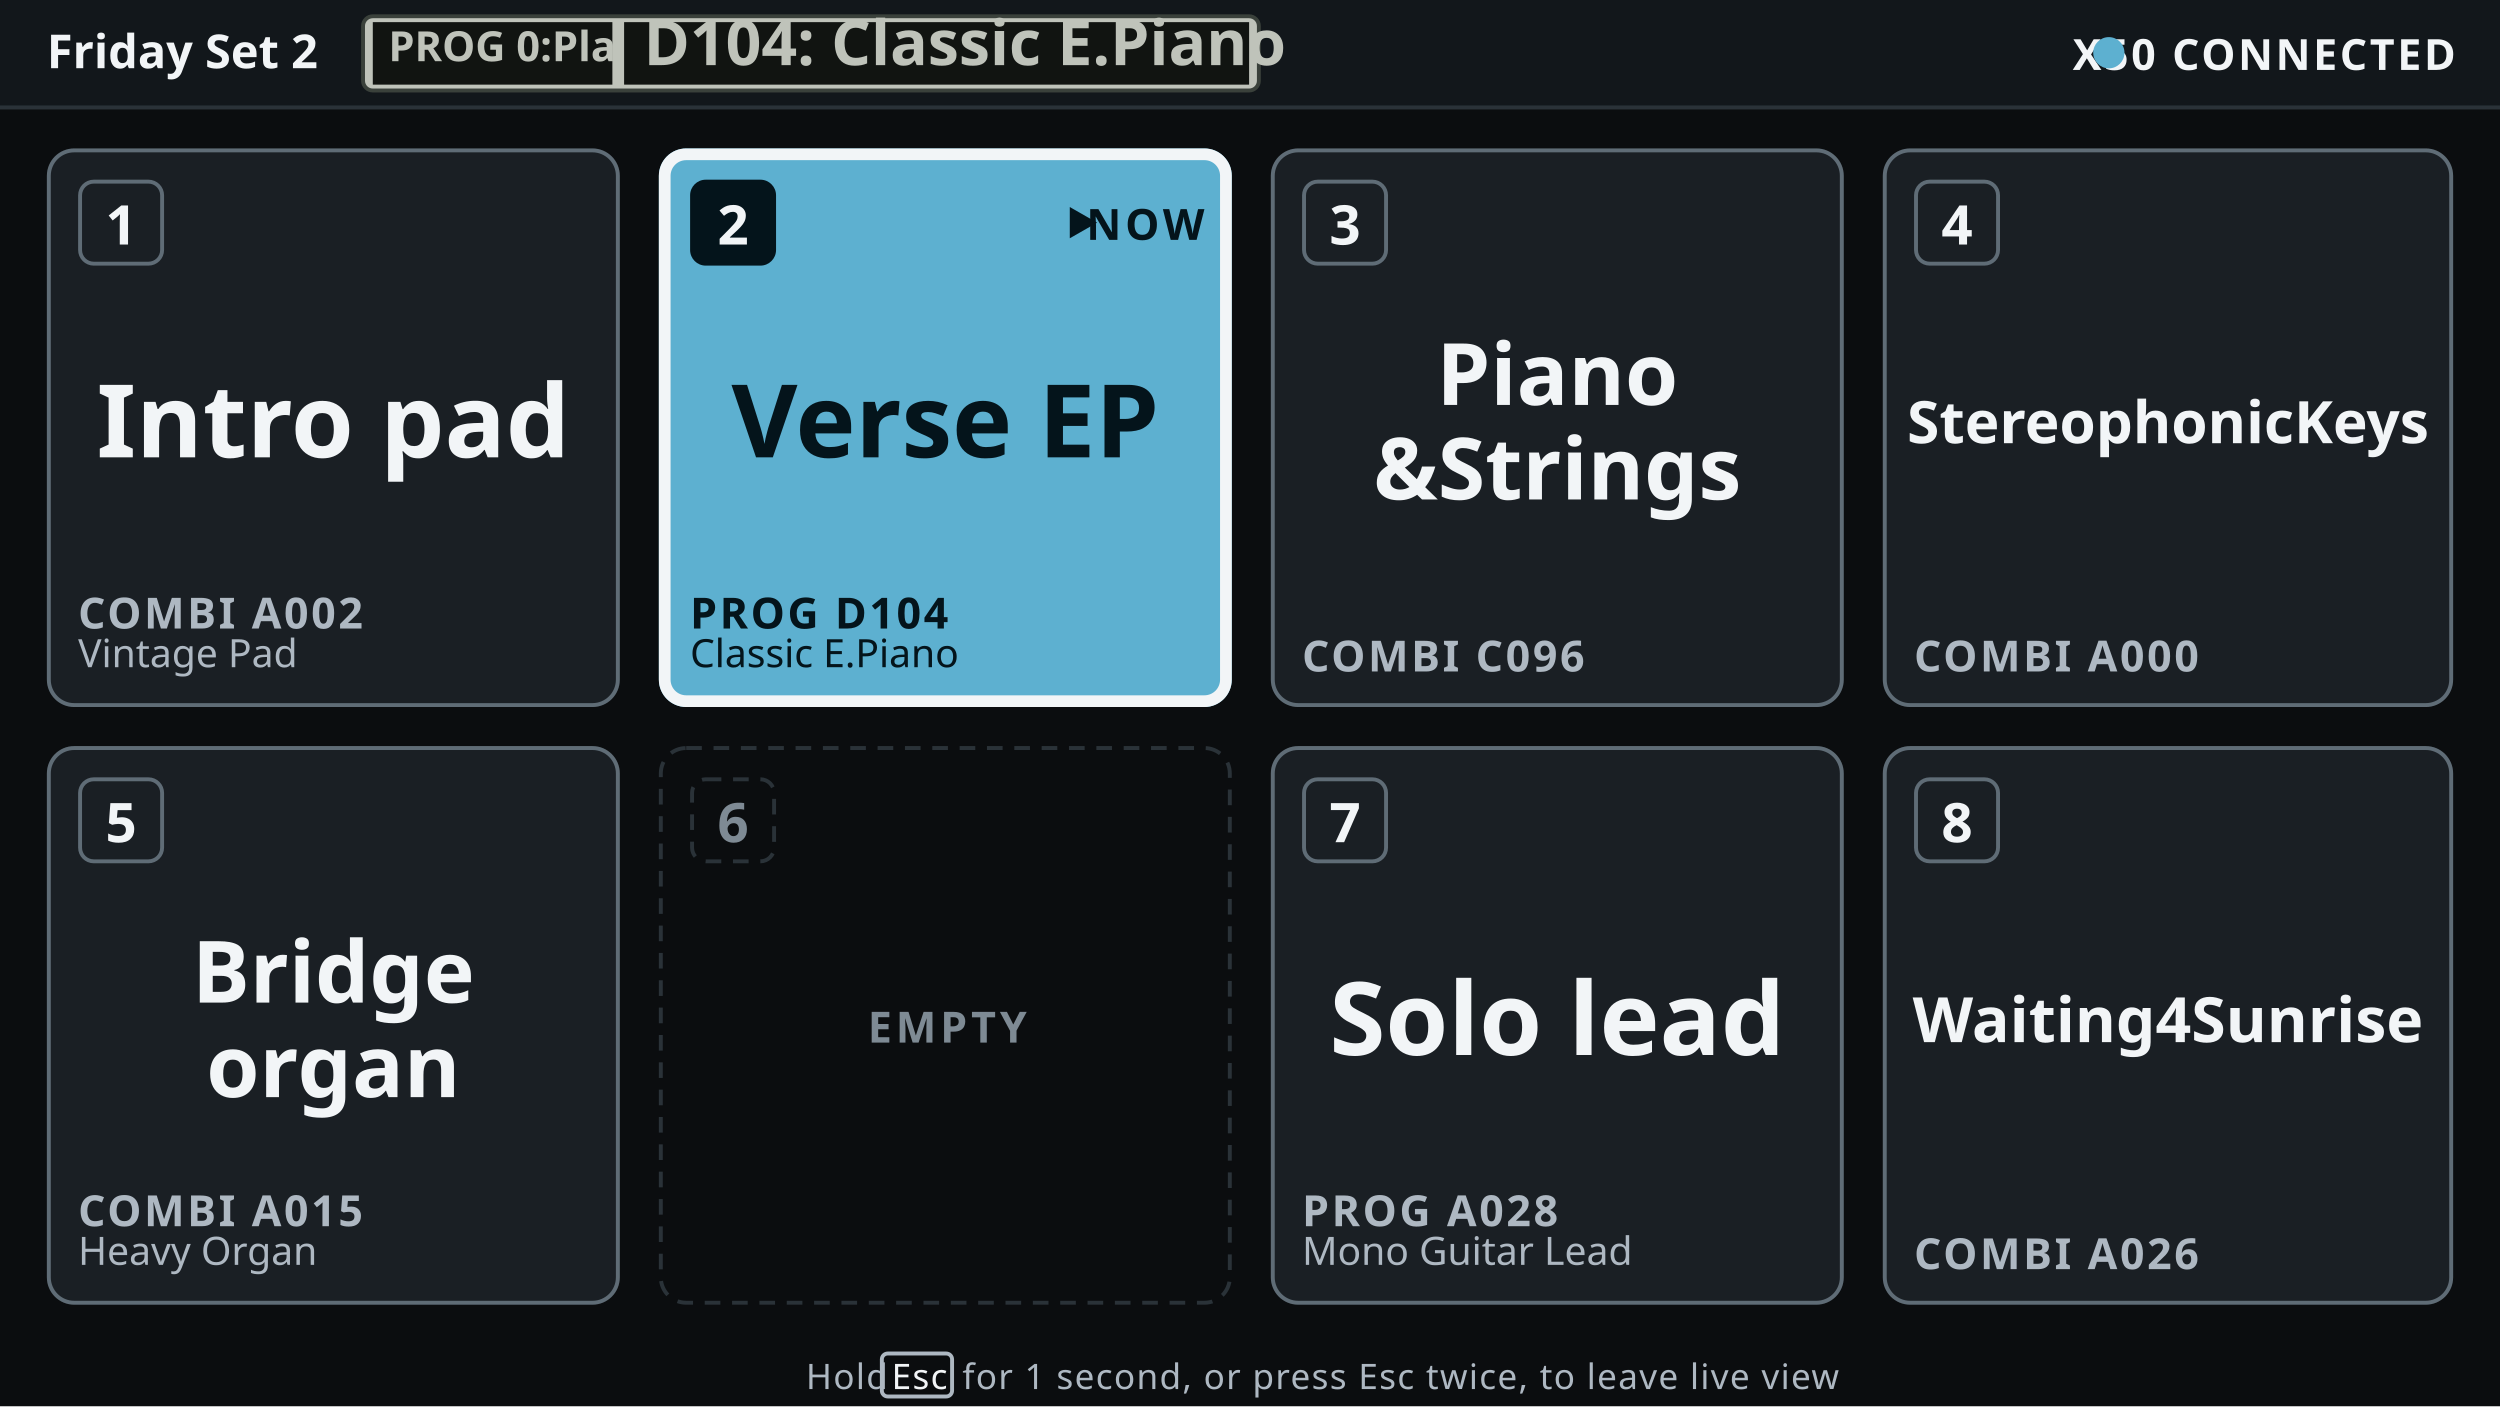
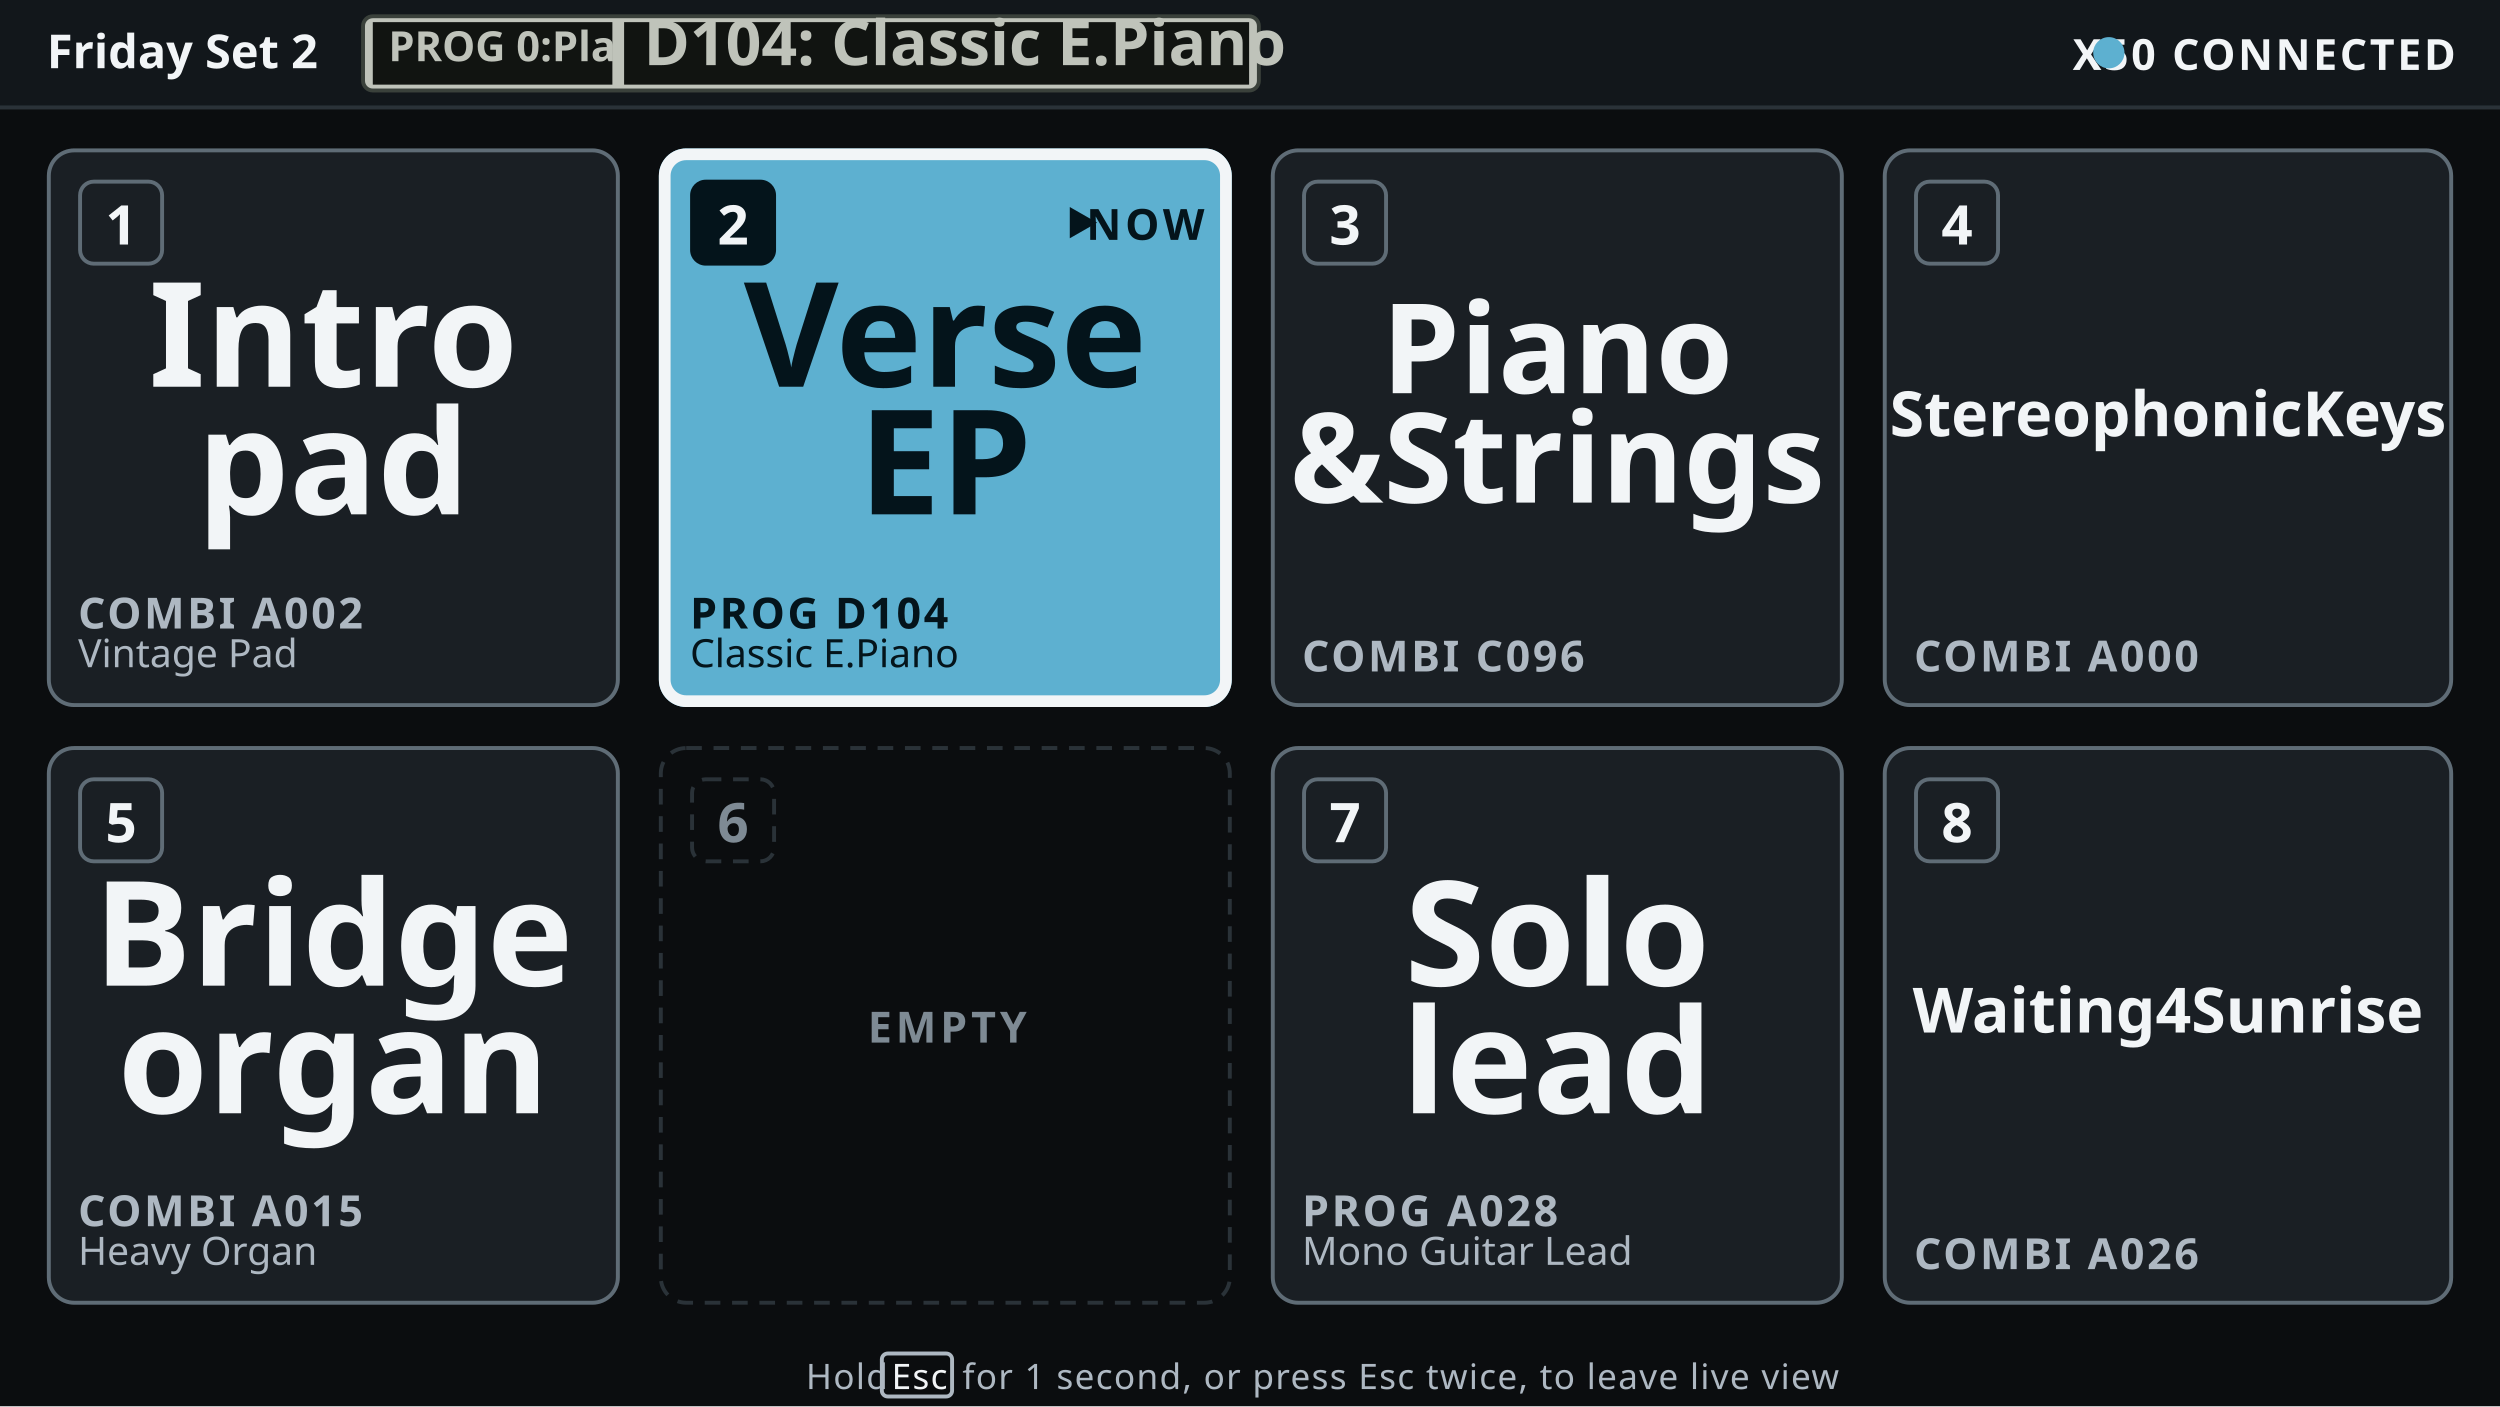
<svg xmlns="http://www.w3.org/2000/svg" width="1920" height="1080" viewBox="0 0 1920 1080">
  <rect x="0" y="0" width="1920" height="1080" fill="#0B0D0F" />
  <rect x="0" y="0" width="1920" height="84" fill="#12171B" />
  <rect x="0" y="81" width="1920" height="3" fill="#2A3238" />
  <text x="36" y="52.38" text-anchor="start" style="font-family:'Atkinson Hyperlegible';font-weight:700;font-size:36px;fill:#F2F5F7;">Friday Set 2</text>
  <rect x="277.31" y="11" width="691" height="60" rx="9" fill="#3A413B" />
  <rect x="280.31" y="14" width="685" height="54" rx="6" fill="#BFC3BA" />
  <rect x="286.31" y="17" width="184" height="48" fill="#111411" />
  <text x="298.31" y="47" text-anchor="start" style="font-family:'Pixel Operator X50';font-weight:700;font-size:32px;fill:#BFC3BA;">PROG 0:Play</text>
  <rect x="479.31" y="17" width="480" height="48" fill="#111411" />
  <text x="494.31" y="50" text-anchor="start" style="font-family:'Pixel Operator X50';font-weight:700;font-size:48px;fill:#BFC3BA;">D104: Classic E.Piano</text>
  <text x="1886" y="53.7" text-anchor="end" style="font-family:'Barlow Semi Condensed';font-weight:600;font-size:33px;fill:#F2F5F7;letter-spacing:2px;">X50 CONNECTED</text>
  <circle cx="1619.59" cy="40.5" r="12" fill="#5DB0D0" />
  <rect x="36" y="114" width="440" height="429" rx="21" fill="#1A1F24" />
  <rect x="37.5" y="115.5" width="437" height="426" rx="19.5" fill="none" stroke="#5F6C76" stroke-width="3" />
  <rect x="61.5" y="139.5" width="63" height="63" rx="10.5" fill="none" stroke="#5F6C76" stroke-width="3" />
  <text x="93" y="187.8" text-anchor="middle" style="font-family:'Barlow Semi Condensed';font-weight:600;font-size:42px;fill:#F2F5F7;">1</text>
-   <text x="256" y="351.24" text-anchor="middle" style="font-family:'Atkinson Hyperlegible';font-weight:700;font-size:78px;fill:#F2F5F7;">Intro pad</text>
+   <text x="256" y="297" text-anchor="middle" style="font-family:'Pixel Operator X50';font-weight:700;font-size:112px;fill:#F2F5F7;">Intro</text>
+   <text x="256" y="395" text-anchor="middle" style="font-family:'Pixel Operator X50';font-weight:700;font-size:112px;fill:#F2F5F7;">pad</text>
  <text x="60" y="512.4" text-anchor="start" style="font-family:'Atkinson Hyperlegible';font-weight:400;font-size:30px;fill:#AEB8C2;">Vintage Pad</text>
  <text x="60" y="482.7" text-anchor="start" style="font-family:'Barlow Semi Condensed';font-weight:600;font-size:33px;fill:#AEB8C2;letter-spacing:2px;">COMBI A002</text>
  <rect x="506" y="114" width="440" height="429" rx="21" fill="#5DB0D0" />
  <rect x="510.5" y="118.5" width="431" height="420" rx="16.5" fill="none" stroke="#F2F5F7" stroke-width="9" />
  <rect x="530" y="138" width="66" height="66" rx="12" fill="#04141B" />
  <text x="563" y="187.8" text-anchor="middle" style="font-family:'Barlow Semi Condensed';font-weight:600;font-size:42px;fill:#F2F5F7;">2</text>
  <text x="925" y="184.2" text-anchor="end" style="font-family:'Barlow Semi Condensed';font-weight:600;font-size:33px;fill:#04141B;letter-spacing:3px;">NOW</text>
  <path d="M821.59 159 L842.59 171 L821.59 183 Z" fill="#04141B" />
-   <text x="726" y="351.24" text-anchor="middle" style="font-family:'Atkinson Hyperlegible';font-weight:700;font-size:78px;fill:#04141B;">Verse EP</text>
+   <text x="726" y="297" text-anchor="middle" style="font-family:'Pixel Operator X50';font-weight:700;font-size:112px;fill:#04141B;">Verse</text>
+   <text x="726" y="395" text-anchor="middle" style="font-family:'Pixel Operator X50';font-weight:700;font-size:112px;fill:#04141B;">EP</text>
  <text x="530" y="512.4" text-anchor="start" style="font-family:'Atkinson Hyperlegible';font-weight:400;font-size:30px;fill:#04141B;">Classic E.Piano</text>
  <text x="530" y="482.7" text-anchor="start" style="font-family:'Barlow Semi Condensed';font-weight:600;font-size:33px;fill:#04141B;letter-spacing:2px;">PROG D104</text>
  <rect x="976" y="114" width="440" height="429" rx="21" fill="#1A1F24" />
  <rect x="977.5" y="115.5" width="437" height="426" rx="19.5" fill="none" stroke="#5F6C76" stroke-width="3" />
  <rect x="1001.5" y="139.5" width="63" height="63" rx="10.5" fill="none" stroke="#5F6C76" stroke-width="3" />
  <text x="1033" y="187.8" text-anchor="middle" style="font-family:'Barlow Semi Condensed';font-weight:600;font-size:42px;fill:#F2F5F7;">3</text>
-   <text x="1196" y="310.98" text-anchor="middle" style="font-family:'Atkinson Hyperlegible';font-weight:700;font-size:66px;fill:#F2F5F7;">Piano</text>
-   <text x="1196" y="383.58" text-anchor="middle" style="font-family:'Atkinson Hyperlegible';font-weight:700;font-size:66px;fill:#F2F5F7;">&amp;Strings</text>
+   <text x="1196" y="302" text-anchor="middle" style="font-family:'Pixel Operator X50';font-weight:700;font-size:96px;fill:#F2F5F7;">Piano</text>
+   <text x="1196" y="386" text-anchor="middle" style="font-family:'Pixel Operator X50';font-weight:700;font-size:96px;fill:#F2F5F7;">&amp;Strings</text>
  <text x="1000" y="515.7" text-anchor="start" style="font-family:'Barlow Semi Condensed';font-weight:600;font-size:33px;fill:#AEB8C2;letter-spacing:2px;">COMBI C096</text>
  <rect x="1446" y="114" width="438" height="429" rx="21" fill="#1A1F24" />
  <rect x="1447.5" y="115.5" width="435" height="426" rx="19.5" fill="none" stroke="#5F6C76" stroke-width="3" />
  <rect x="1471.5" y="139.5" width="63" height="63" rx="10.5" fill="none" stroke="#5F6C76" stroke-width="3" />
  <text x="1503" y="187.8" text-anchor="middle" style="font-family:'Barlow Semi Condensed';font-weight:600;font-size:42px;fill:#F2F5F7;">4</text>
-   <text x="1665" y="340.35" text-anchor="middle" style="font-family:'Atkinson Hyperlegible';font-weight:700;font-size:45px;fill:#F2F5F7;">StereophonicKeys</text>
+   <text x="1665" y="335" text-anchor="middle" style="font-family:'Pixel Operator X50';font-weight:700;font-size:48px;fill:#F2F5F7;">StereophonicKeys</text>
  <text x="1470" y="515.7" text-anchor="start" style="font-family:'Barlow Semi Condensed';font-weight:600;font-size:33px;fill:#AEB8C2;letter-spacing:2px;">COMBI A000</text>
  <rect x="36" y="573" width="440" height="429" rx="21" fill="#1A1F24" />
  <rect x="37.5" y="574.5" width="437" height="426" rx="19.5" fill="none" stroke="#5F6C76" stroke-width="3" />
  <rect x="61.5" y="598.5" width="63" height="63" rx="10.5" fill="none" stroke="#5F6C76" stroke-width="3" />
  <text x="93" y="646.8" text-anchor="middle" style="font-family:'Barlow Semi Condensed';font-weight:600;font-size:42px;fill:#F2F5F7;">5</text>
-   <text x="256" y="769.98" text-anchor="middle" style="font-family:'Atkinson Hyperlegible';font-weight:700;font-size:66px;fill:#F2F5F7;">Bridge</text>
-   <text x="256" y="842.58" text-anchor="middle" style="font-family:'Atkinson Hyperlegible';font-weight:700;font-size:66px;fill:#F2F5F7;">organ</text>
+   <text x="256" y="757" text-anchor="middle" style="font-family:'Pixel Operator X50';font-weight:700;font-size:112px;fill:#F2F5F7;">Bridge</text>
+   <text x="256" y="855" text-anchor="middle" style="font-family:'Pixel Operator X50';font-weight:700;font-size:112px;fill:#F2F5F7;">organ</text>
  <text x="60" y="971.4" text-anchor="start" style="font-family:'Atkinson Hyperlegible';font-weight:400;font-size:30px;fill:#AEB8C2;">Heavy Organ</text>
  <text x="60" y="941.7" text-anchor="start" style="font-family:'Barlow Semi Condensed';font-weight:600;font-size:33px;fill:#AEB8C2;letter-spacing:2px;">COMBI A015</text>
  <rect x="507.5" y="574.5" width="437" height="426" rx="19.5" fill="none" stroke="#2A3238" stroke-width="3" stroke-dasharray="12 9" />
  <rect x="531.5" y="598.5" width="63" height="63" rx="10.5" fill="none" stroke="#2A3238" stroke-width="3" stroke-dasharray="12 9" />
  <text x="563" y="646.8" text-anchor="middle" style="font-family:'Barlow Semi Condensed';font-weight:600;font-size:42px;fill:#7E8A94;">6</text>
  <text x="727.5" y="800.7" text-anchor="middle" style="font-family:'Barlow Semi Condensed';font-weight:600;font-size:33px;fill:#7E8A94;letter-spacing:3px;">EMPTY</text>
  <rect x="976" y="573" width="440" height="429" rx="21" fill="#1A1F24" />
  <rect x="977.5" y="574.5" width="437" height="426" rx="19.5" fill="none" stroke="#5F6C76" stroke-width="3" />
  <rect x="1001.5" y="598.5" width="63" height="63" rx="10.5" fill="none" stroke="#5F6C76" stroke-width="3" />
  <text x="1033" y="646.8" text-anchor="middle" style="font-family:'Barlow Semi Condensed';font-weight:600;font-size:42px;fill:#F2F5F7;">7</text>
-   <text x="1196" y="810.24" text-anchor="middle" style="font-family:'Atkinson Hyperlegible';font-weight:700;font-size:78px;fill:#F2F5F7;">Solo lead</text>
+   <text x="1196" y="757" text-anchor="middle" style="font-family:'Pixel Operator X50';font-weight:700;font-size:112px;fill:#F2F5F7;">Solo</text>
+   <text x="1196" y="855" text-anchor="middle" style="font-family:'Pixel Operator X50';font-weight:700;font-size:112px;fill:#F2F5F7;">lead</text>
  <text x="1000" y="971.4" text-anchor="start" style="font-family:'Atkinson Hyperlegible';font-weight:400;font-size:30px;fill:#AEB8C2;">Mono Guitar Lead</text>
  <text x="1000" y="941.7" text-anchor="start" style="font-family:'Barlow Semi Condensed';font-weight:600;font-size:33px;fill:#AEB8C2;letter-spacing:2px;">PROG A028</text>
  <rect x="1446" y="573" width="438" height="429" rx="21" fill="#1A1F24" />
  <rect x="1447.5" y="574.5" width="435" height="426" rx="19.5" fill="none" stroke="#5F6C76" stroke-width="3" />
  <rect x="1471.5" y="598.5" width="63" height="63" rx="10.5" fill="none" stroke="#5F6C76" stroke-width="3" />
  <text x="1503" y="646.8" text-anchor="middle" style="font-family:'Barlow Semi Condensed';font-weight:600;font-size:42px;fill:#F2F5F7;">8</text>
-   <text x="1665" y="800.34" text-anchor="middle" style="font-family:'Atkinson Hyperlegible';font-weight:700;font-size:48px;fill:#F2F5F7;">Waiting4Sunrise</text>
+   <text x="1665" y="793" text-anchor="middle" style="font-family:'Pixel Operator X50';font-weight:700;font-size:48px;fill:#F2F5F7;">Waiting4Sunrise</text>
  <text x="1470" y="974.7" text-anchor="start" style="font-family:'Barlow Semi Condensed';font-weight:600;font-size:33px;fill:#AEB8C2;letter-spacing:2px;">COMBI A026</text>
  <text x="618.95" y="1066.8" text-anchor="start" style="font-family:'Barlow Semi Condensed';font-weight:500;font-size:27px;fill:#AEB8C2;letter-spacing:1px;">Hold</text>
  <rect x="677.26" y="1039.5" width="53.94" height="33" rx="4.5" fill="none" stroke="#AEB8C2" stroke-width="3" />
  <text x="684.76" y="1066.8" text-anchor="start" style="font-family:'Barlow Semi Condensed';font-weight:500;font-size:27px;fill:#F2F5F7;letter-spacing:1px;">Esc</text>
  <text x="739.1" y="1066.8" text-anchor="start" style="font-family:'Barlow Semi Condensed';font-weight:500;font-size:27px;fill:#AEB8C2;letter-spacing:1px;">for 1 second, or press Esc twice, to leave live view</text>
</svg>
